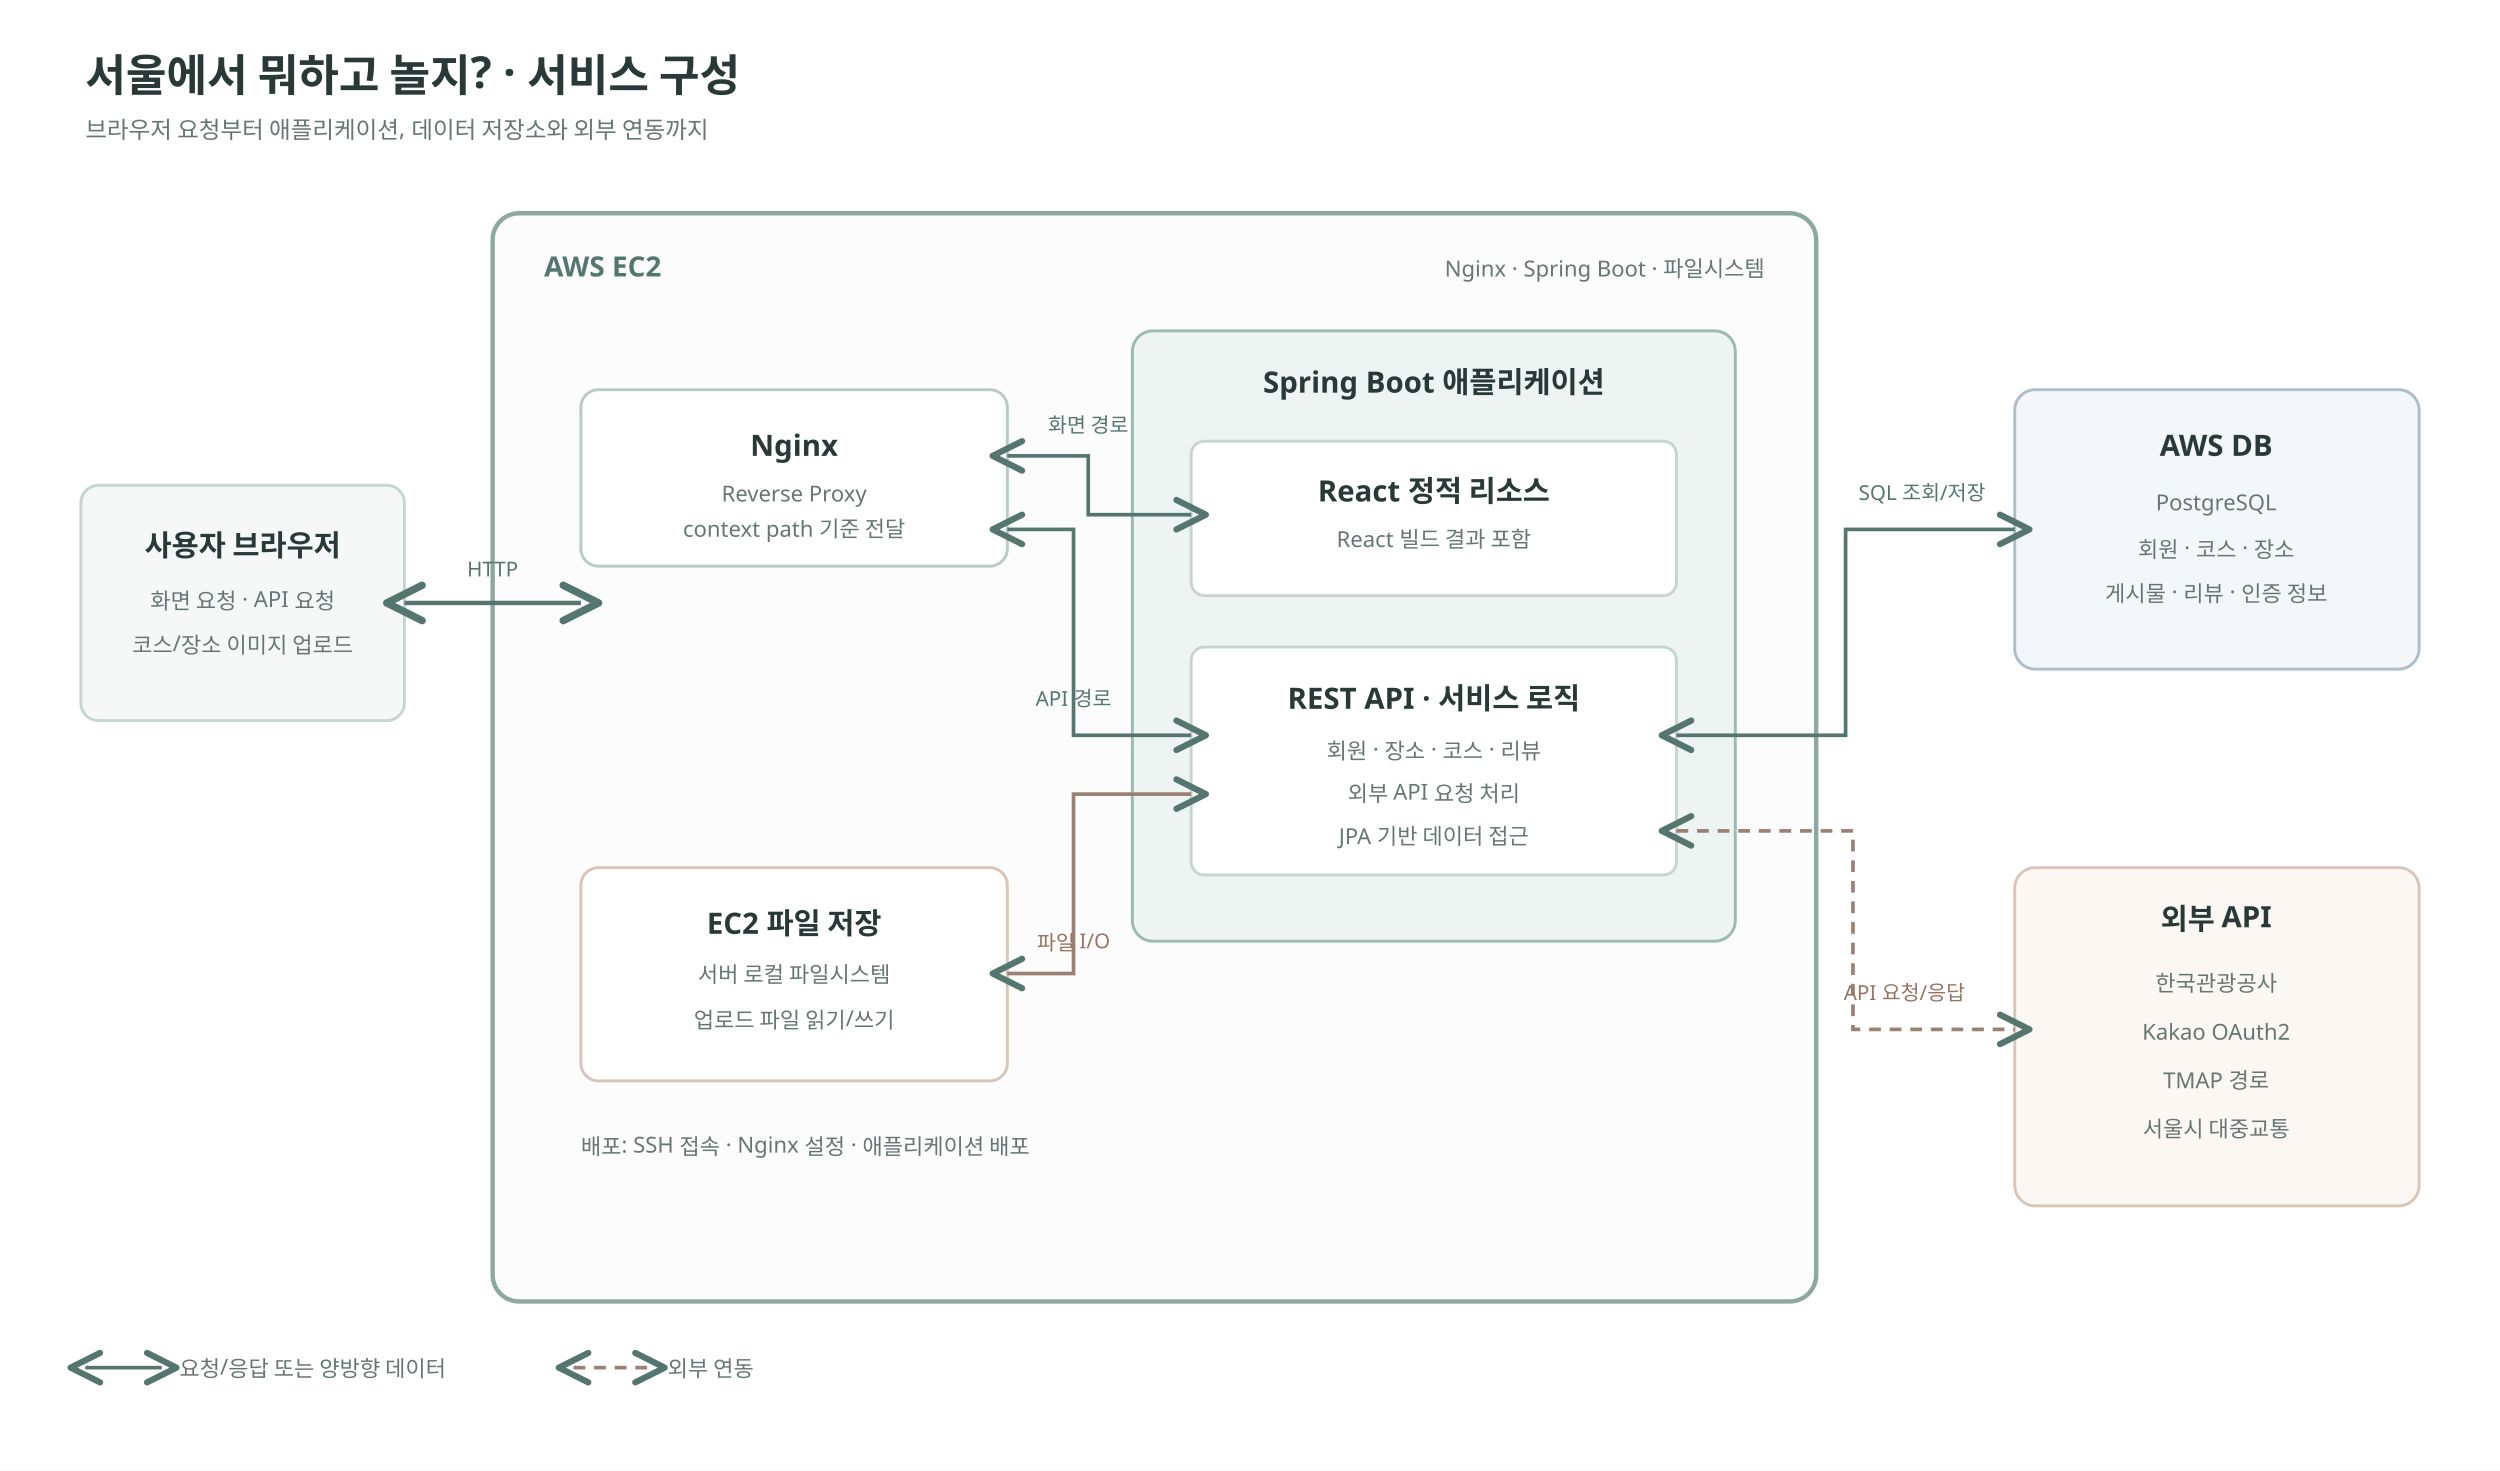
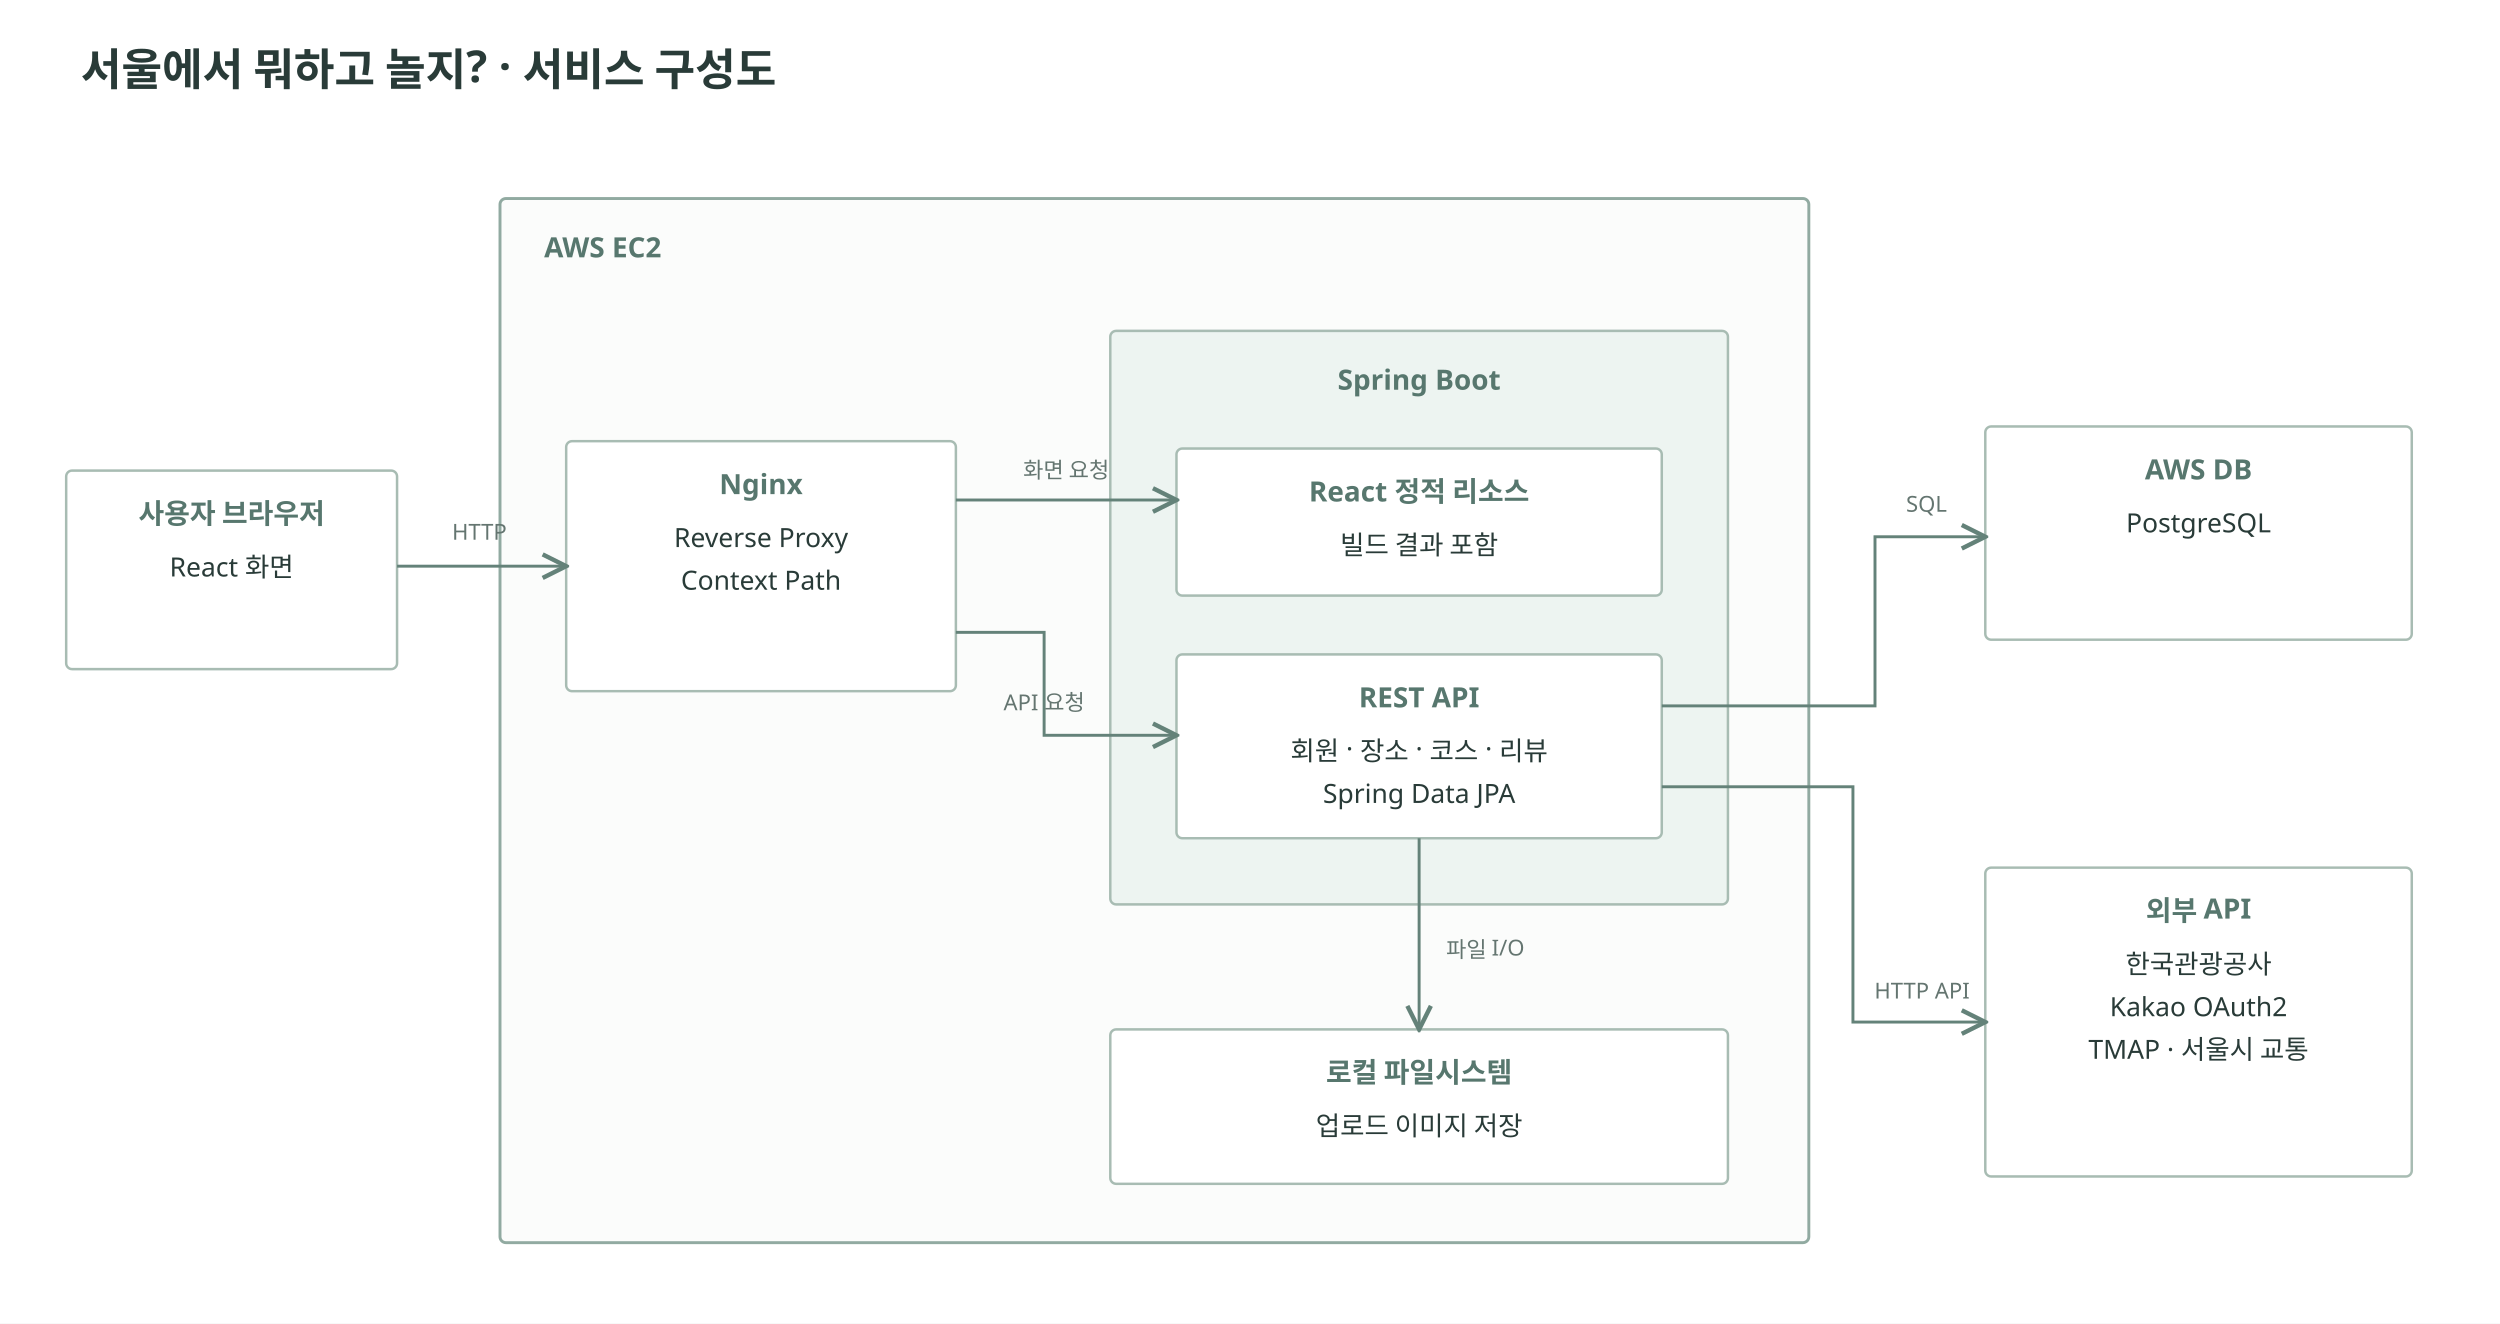
- <svg xmlns="http://www.w3.org/2000/svg" width="1700" height="1000" viewBox="0 0 1700 1000" role="img" aria-labelledby="title desc">
+ <svg xmlns="http://www.w3.org/2000/svg" width="1700" height="900" viewBox="0 0 1700 900" role="img" aria-labelledby="title">
  <defs>
-     <marker id="both" markerWidth="10" markerHeight="10" refX="5" refY="5" orient="auto-start-reverse">
-       <path d="M1 1L9 5L1 9" fill="none" stroke="#55766f" stroke-width="1.7" stroke-linecap="round" stroke-linejoin="round" />
+     <style>
+ text{font-family:'Malgun Gothic','Apple SD Gothic Neo',sans-serif;fill:#293b38;letter-spacing:0}.title{font-size:30px;font-weight:700}.label{font-size:18px}.small{font-size:15px;fill:#647570}.table{font-family:Consolas,monospace;font-size:20px;font-weight:700}.field{font-family:Consolas,monospace;font-size:17px}.key{font-family:Consolas,monospace;font-size:14px;fill:#497d70}.type{font-family:Consolas,monospace;font-size:14px;fill:#6b7976}.edge{fill:none;stroke:#718b83;stroke-width:1.6}.section{font-size:19px;font-weight:700;fill:#57776e}
+ </style>
+     <marker id="request" viewBox="0 0 10 10" refX="9" refY="5" markerWidth="10" markerHeight="10" orient="auto">
+       <path d="M1 1L9 5L1 9" fill="none" stroke="#648279" stroke-width="1.5" />
    </marker>
-     <marker id="accent" markerWidth="10" markerHeight="10" refX="8" refY="5" orient="auto">
-       <path d="M1 1L9 5L1 9" fill="none" stroke="#a67d66" stroke-width="1.7" stroke-linecap="round" stroke-linejoin="round" />
-     </marker>
-     <style>text{font-family:'Malgun Gothic','Apple SD Gothic Neo',sans-serif;fill:#293938}.title{font-size:30px;font-weight:700}.sub{font-size:16px;fill:#667674}.zone{font-size:19px;font-weight:700;fill:#52776f}.node{font-size:20px;font-weight:700}.detail{font-size:15px;fill:#667674}.edge{font-size:14px;fill:#55766f}.edge2{font-size:14px;fill:#98735f}</style>
  </defs>
-   <rect width="1700" height="1000" fill="#fff" />
-   <text x="58" y="62" class="title">서울에서 뭐하고 놀지? · 서비스 구성</text>
-   <text x="58" y="94" class="sub">브라우저 요청부터 애플리케이션, 데이터 저장소와 외부 연동까지</text>
-   <rect x="55" y="330" width="220" height="160" rx="12" fill="#f5f8f6" stroke="#c7d5d1" stroke-width="2" />
-   <text x="165" y="378" text-anchor="middle" class="node">사용자 브라우저</text>
-   <text x="165" y="414" text-anchor="middle" class="detail">화면 요청 · API 요청</text>
-   <text x="165" y="444" text-anchor="middle" class="detail">코스/장소 이미지 업로드</text>
-   <rect x="335" y="145" width="900" height="740" rx="18" fill="#fbfcfb" stroke="#8da8a1" stroke-width="3" />
-   <text x="370" y="188" class="zone">AWS EC2</text>
-   <text x="1200" y="188" text-anchor="end" class="detail">Nginx · Spring Boot · 파일시스템</text>
-   <rect x="395" y="265" width="290" height="120" rx="12" fill="#fff" stroke="#b8cbc5" stroke-width="2" />
-   <text x="540" y="310" text-anchor="middle" class="node">Nginx</text>
-   <text x="540" y="341" text-anchor="middle" class="detail">Reverse Proxy</text>
-   <text x="540" y="365" text-anchor="middle" class="detail">context path 기준 전달</text>
-   <rect x="770" y="225" width="410" height="415" rx="14" fill="#edf4f1" stroke="#9bbab2" stroke-width="2" />
-   <text x="975" y="267" text-anchor="middle" class="node">Spring Boot 애플리케이션</text>
-   <rect x="810" y="300" width="330" height="105" rx="9" fill="#fff" stroke="#c7d5d1" stroke-width="2" />
-   <text x="975" y="341" text-anchor="middle" class="node">React 정적 리소스</text>
-   <text x="975" y="372" text-anchor="middle" class="detail">React 빌드 결과 포함</text>
-   <rect x="810" y="440" width="330" height="155" rx="9" fill="#fff" stroke="#c7d5d1" stroke-width="2" />
-   <text x="975" y="482" text-anchor="middle" class="node">REST API · 서비스 로직</text>
-   <text x="975" y="516" text-anchor="middle" class="detail">회원 · 장소 · 코스 · 리뷰</text>
-   <text x="975" y="545" text-anchor="middle" class="detail">외부 API 요청 처리</text>
-   <text x="975" y="574" text-anchor="middle" class="detail">JPA 기반 데이터 접근</text>
-   <rect x="395" y="590" width="290" height="145" rx="12" fill="#fff" stroke="#d8c5b8" stroke-width="2" />
-   <text x="540" y="635" text-anchor="middle" class="node">EC2 파일 저장</text>
-   <text x="540" y="668" text-anchor="middle" class="detail">서버 로컬 파일시스템</text>
-   <text x="540" y="699" text-anchor="middle" class="detail">업로드 파일 읽기/쓰기</text>
-   <text x="395" y="785" class="detail">배포: SSH 접속 · Nginx 설정 · 애플리케이션 배포</text>
-   <rect x="1370" y="265" width="275" height="190" rx="14" fill="#f4f7fa" stroke="#aebdca" stroke-width="2" />
-   <text x="1507" y="310" text-anchor="middle" class="node">AWS DB</text>
-   <text x="1507" y="347" text-anchor="middle" class="detail">PostgreSQL</text>
-   <text x="1507" y="379" text-anchor="middle" class="detail">회원 · 코스 · 장소</text>
-   <text x="1507" y="409" text-anchor="middle" class="detail">게시물 · 리뷰 · 인증 정보</text>
-   <rect x="1370" y="590" width="275" height="230" rx="14" fill="#fbf7f3" stroke="#d9c6b9" stroke-width="2" />
-   <text x="1507" y="632" text-anchor="middle" class="node">외부 API</text>
-   <text x="1507" y="674" text-anchor="middle" class="detail">한국관광공사</text>
-   <text x="1507" y="707" text-anchor="middle" class="detail">Kakao OAuth2</text>
-   <text x="1507" y="740" text-anchor="middle" class="detail">TMAP 경로</text>
-   <text x="1507" y="773" text-anchor="middle" class="detail">서울시 대중교통</text>
-   <path d="M275 410H395" fill="none" stroke="#55766f" stroke-width="3" marker-start="url(#both)" marker-end="url(#both)" />
-   <text x="335" y="392" text-anchor="middle" class="edge">HTTP</text>
-   <path d="M685 310H740V350H810" fill="none" stroke="#55766f" stroke-width="2.5" marker-start="url(#both)" marker-end="url(#both)" />
-   <text x="740" y="294" text-anchor="middle" class="edge">화면 경로</text>
-   <path d="M685 360H730V500H810" fill="none" stroke="#55766f" stroke-width="2.5" marker-start="url(#both)" marker-end="url(#both)" />
-   <text x="730" y="480" text-anchor="middle" class="edge">API 경로</text>
-   <path d="M810 540H730V662H685" fill="none" stroke="#9a8173" stroke-width="2.5" marker-start="url(#both)" marker-end="url(#both)" />
-   <text x="730" y="646" text-anchor="middle" class="edge2">파일 I/O</text>
-   <path d="M1140 500H1255V360H1370" fill="none" stroke="#55766f" stroke-width="2.5" marker-start="url(#both)" marker-end="url(#both)" />
-   <text x="1307" y="340" text-anchor="middle" class="edge">SQL 조회/저장</text>
-   <path d="M1140 565H1260V700H1370" fill="none" stroke="#9a8173" stroke-width="2.5" stroke-dasharray="8 6" marker-start="url(#both)" marker-end="url(#both)" />
-   <text x="1295" y="680" text-anchor="middle" class="edge2">API 요청/응답</text>
-   <line x1="58" y1="930" x2="110" y2="930" stroke="#55766f" stroke-width="2.5" marker-start="url(#both)" marker-end="url(#both)" />
-   <text x="122" y="936" class="detail">요청/응답 또는 양방향 데이터</text>
-   <line x1="390" y1="930" x2="442" y2="930" stroke="#9a8173" stroke-width="2.5" stroke-dasharray="8 6" marker-start="url(#both)" marker-end="url(#both)" />
-   <text x="454" y="936" class="detail">외부 연동</text>
+   <rect width="1700" height="900" fill="#fff" />
+   <text x="55" y="58" class="title" text-anchor="start">서울에서 뭐하고 놀지? · 서비스 구성도</text>
+   <rect x="340" y="135" width="890" height="710" rx="4" fill="#fbfcfb" stroke="#91aaa1" stroke-width="2" />
+   <text x="370" y="175" class="section" text-anchor="start">AWS EC2</text>
+   <rect x="45" y="320" width="225" height="135" rx="4" fill="#fff" stroke="#a8bcb3" stroke-width="1.7" />
+   <text x="157.5" y="356" class="section" text-anchor="middle">사용자 브라우저</text>
+   <text x="157.5" y="392" class="label" text-anchor="middle">React 화면</text>
+   <rect x="385" y="300" width="265" height="170" rx="4" fill="#fff" stroke="#a8bcb3" stroke-width="1.7" />
+   <text x="517.5" y="336" class="section" text-anchor="middle">Nginx</text>
+   <text x="517.5" y="372" class="label" text-anchor="middle">Reverse Proxy</text>
+   <text x="517.5" y="401" class="label" text-anchor="middle">Context Path</text>
+   <rect x="755" y="225" width="420" height="390" rx="4" fill="#edf4f1" stroke="#a8bcb3" stroke-width="1.7" />
+   <text x="965" y="265" class="section" text-anchor="middle">Spring Boot</text>
+   <rect x="800" y="305" width="330" height="100" rx="4" fill="#fff" stroke="#a8bcb3" stroke-width="1.7" />
+   <text x="965" y="341" class="section" text-anchor="middle">React 정적 리소스</text>
+   <text x="965" y="377" class="label" text-anchor="middle">빌드 결과 포함</text>
+   <rect x="800" y="445" width="330" height="125" rx="4" fill="#fff" stroke="#a8bcb3" stroke-width="1.7" />
+   <text x="965" y="481" class="section" text-anchor="middle">REST API</text>
+   <text x="965" y="517" class="label" text-anchor="middle">회원 · 장소 · 코스 · 리뷰</text>
+   <text x="965" y="546" class="label" text-anchor="middle">Spring Data JPA</text>
+   <rect x="755" y="700" width="420" height="105" rx="4" fill="#fff" stroke="#a8bcb3" stroke-width="1.7" />
+   <text x="965" y="736" class="section" text-anchor="middle">로컬 파일시스템</text>
+   <text x="965" y="772" class="label" text-anchor="middle">업로드 이미지 저장</text>
+   <rect x="1350" y="290" width="290" height="145" rx="4" fill="#fff" stroke="#a8bcb3" stroke-width="1.7" />
+   <text x="1495" y="326" class="section" text-anchor="middle">AWS DB</text>
+   <text x="1495" y="362" class="label" text-anchor="middle">PostgreSQL</text>
+   <rect x="1350" y="590" width="290" height="210" rx="4" fill="#fff" stroke="#a8bcb3" stroke-width="1.7" />
+   <text x="1495" y="626" class="section" text-anchor="middle">외부 API</text>
+   <text x="1495" y="662" class="label" text-anchor="middle">한국관광공사</text>
+   <text x="1495" y="691" class="label" text-anchor="middle">Kakao OAuth2</text>
+   <text x="1495" y="720" class="label" text-anchor="middle">TMAP · 서울시 교통</text>
+   <path d="M270 385H385" fill="none" stroke="#648279" stroke-width="2" marker-end="url(#request)" />
+   <text x="326" y="367" class="small" text-anchor="middle">HTTP</text>
+   <path d="M650 340H800" fill="none" stroke="#648279" stroke-width="2" marker-end="url(#request)" />
+   <text x="725" y="325" class="small" text-anchor="middle">화면 요청</text>
+   <path d="M650 430H710V500H800" fill="none" stroke="#648279" stroke-width="2" marker-end="url(#request)" />
+   <text x="710" y="483" class="small" text-anchor="middle">API 요청</text>
+   <path d="M965 570V700" fill="none" stroke="#648279" stroke-width="2" marker-end="url(#request)" />
+   <text x="1010" y="651" class="small" text-anchor="middle">파일 I/O</text>
+   <path d="M1130 480H1275V365H1350" fill="none" stroke="#648279" stroke-width="2" marker-end="url(#request)" />
+   <text x="1310" y="348" class="small" text-anchor="middle">SQL</text>
+   <path d="M1130 535H1260V695H1350" fill="none" stroke="#648279" stroke-width="2" marker-end="url(#request)" />
+   <text x="1307" y="679" class="small" text-anchor="middle">HTTP API</text>
</svg>
